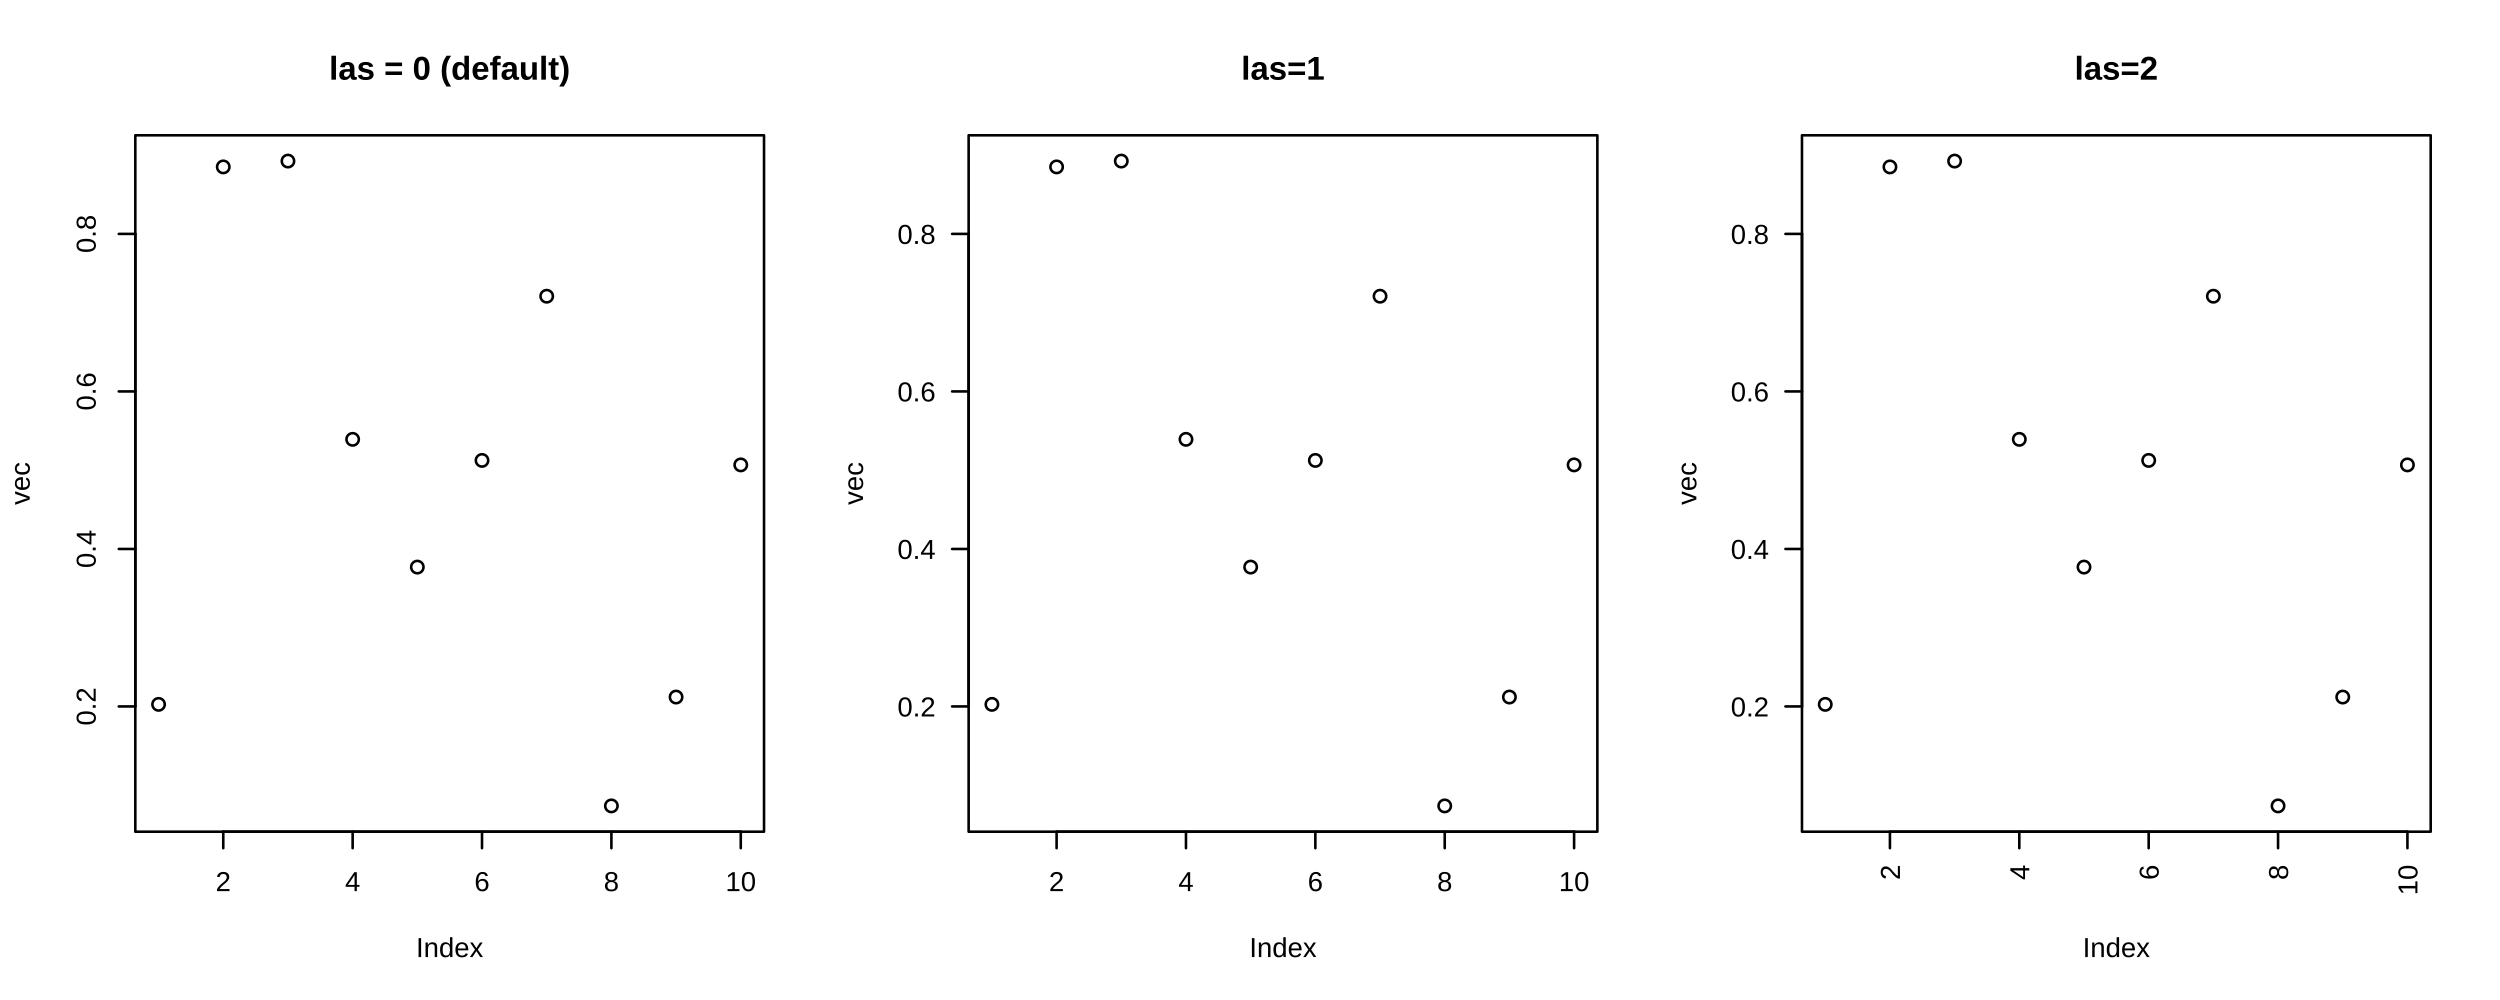
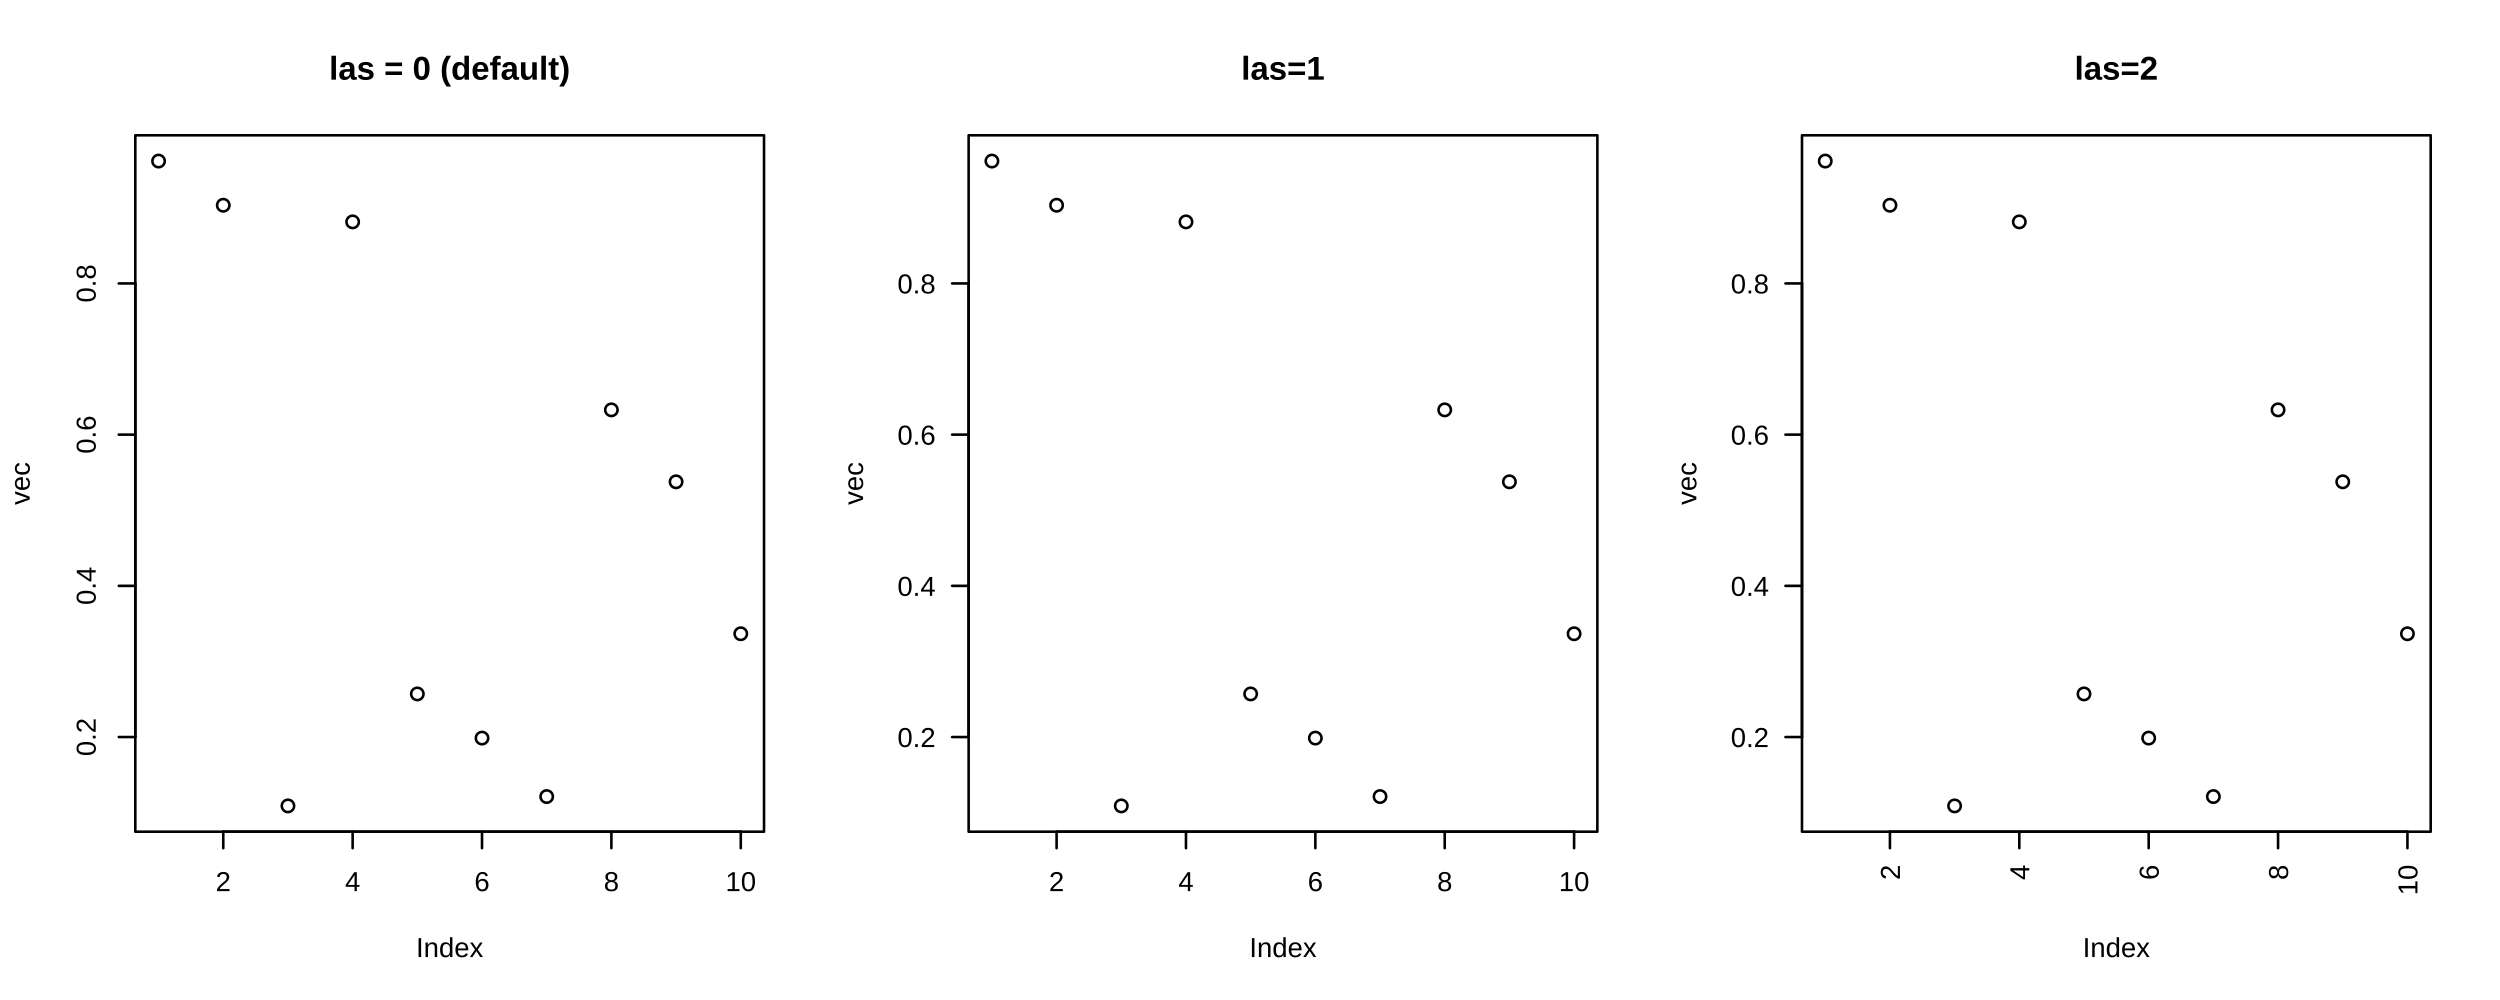
<svg xmlns="http://www.w3.org/2000/svg" class="svglite" width="720.00pt" height="288.00pt" viewBox="0 0 720.00 288.00">
  <defs>
    <style type="text/css">
    .svglite line, .svglite polyline, .svglite polygon, .svglite path, .svglite rect, .svglite circle {
      fill: none;
      stroke: #000000;
      stroke-linecap: round;
      stroke-linejoin: round;
      stroke-miterlimit: 10.00;
    }
    .svglite text {
      white-space: pre;
    }
  </style>
  </defs>
  <rect width="100%" height="100%" style="stroke: none; fill: #FFFFFF;" />
  <defs>
    <clipPath id="cpMC4wMHw3MjAuMDB8MC4wMHwyODguMDA=">
      <rect x="0.00" y="0.00" width="720.00" height="288.00" />
    </clipPath>
  </defs>
  <g clip-path="url(#cpMC4wMHw3MjAuMDB8MC4wMHwyODguMDA=)">
</g>
  <defs>
    <clipPath id="cpMzguOTd8MjIwLjA0fDM4Ljk3fDIzOS41Mw==">
      <rect x="38.97" y="38.97" width="181.08" height="200.56" />
    </clipPath>
  </defs>
  <g clip-path="url(#cpMzguOTd8MjIwLjA0fDM4Ljk3fDIzOS41Mw==)">
-     <circle cx="45.67" cy="202.86" r="1.78" style="stroke-width: 0.75;" />
-     <circle cx="64.30" cy="48.07" r="1.78" style="stroke-width: 0.75;" />
-     <circle cx="82.93" cy="46.39" r="1.78" style="stroke-width: 0.75;" />
-     <circle cx="101.56" cy="126.53" r="1.78" style="stroke-width: 0.75;" />
-     <circle cx="120.19" cy="163.32" r="1.78" style="stroke-width: 0.75;" />
-     <circle cx="138.82" cy="132.60" r="1.78" style="stroke-width: 0.75;" />
-     <circle cx="157.45" cy="85.31" r="1.78" style="stroke-width: 0.75;" />
-     <circle cx="176.08" cy="232.10" r="1.78" style="stroke-width: 0.75;" />
-     <circle cx="194.71" cy="200.75" r="1.78" style="stroke-width: 0.75;" />
-     <circle cx="213.34" cy="133.89" r="1.78" style="stroke-width: 0.75;" />
+     <circle cx="45.67" cy="46.39" r="1.78" style="stroke-width: 0.75;" />
+     <circle cx="64.30" cy="59.11" r="1.78" style="stroke-width: 0.75;" />
+     <circle cx="82.93" cy="232.10" r="1.78" style="stroke-width: 0.75;" />
+     <circle cx="101.56" cy="63.90" r="1.78" style="stroke-width: 0.75;" />
+     <circle cx="120.19" cy="199.85" r="1.78" style="stroke-width: 0.75;" />
+     <circle cx="138.82" cy="212.57" r="1.78" style="stroke-width: 0.75;" />
+     <circle cx="157.45" cy="229.41" r="1.78" style="stroke-width: 0.75;" />
+     <circle cx="176.08" cy="118.04" r="1.78" style="stroke-width: 0.75;" />
+     <circle cx="194.71" cy="138.76" r="1.78" style="stroke-width: 0.75;" />
+     <circle cx="213.34" cy="182.52" r="1.78" style="stroke-width: 0.75;" />
  </g>
  <g clip-path="url(#cpMC4wMHw3MjAuMDB8MC4wMHwyODguMDA=)">
    <line x1="64.30" y1="239.53" x2="213.34" y2="239.53" style="stroke-width: 0.75;" />
    <line x1="64.30" y1="239.53" x2="64.30" y2="244.28" style="stroke-width: 0.75;" />
    <line x1="101.56" y1="239.53" x2="101.56" y2="244.28" style="stroke-width: 0.75;" />
    <line x1="138.82" y1="239.53" x2="138.82" y2="244.28" style="stroke-width: 0.75;" />
    <line x1="176.08" y1="239.53" x2="176.08" y2="244.28" style="stroke-width: 0.75;" />
    <line x1="213.34" y1="239.53" x2="213.34" y2="244.28" style="stroke-width: 0.75;" />
    <text x="64.30" y="256.64" text-anchor="middle" style="font-size: 7.92px; font-family: &quot;Liberation Sans&quot;;" textLength="5.03px" lengthAdjust="spacingAndGlyphs">2</text>
    <text x="101.56" y="256.64" text-anchor="middle" style="font-size: 7.92px; font-family: &quot;Liberation Sans&quot;;" textLength="5.03px" lengthAdjust="spacingAndGlyphs">4</text>
    <text x="138.82" y="256.64" text-anchor="middle" style="font-size: 7.92px; font-family: &quot;Liberation Sans&quot;;" textLength="5.03px" lengthAdjust="spacingAndGlyphs">6</text>
    <text x="176.08" y="256.64" text-anchor="middle" style="font-size: 7.92px; font-family: &quot;Liberation Sans&quot;;" textLength="5.03px" lengthAdjust="spacingAndGlyphs">8</text>
    <text x="213.34" y="256.64" text-anchor="middle" style="font-size: 7.92px; font-family: &quot;Liberation Sans&quot;;" textLength="10.07px" lengthAdjust="spacingAndGlyphs">10</text>
-     <line x1="38.97" y1="203.46" x2="38.97" y2="67.37" style="stroke-width: 0.75;" />
-     <line x1="38.97" y1="203.46" x2="34.21" y2="203.46" style="stroke-width: 0.75;" />
-     <line x1="38.97" y1="158.10" x2="34.21" y2="158.10" style="stroke-width: 0.75;" />
-     <line x1="38.97" y1="112.73" x2="34.21" y2="112.73" style="stroke-width: 0.75;" />
-     <line x1="38.97" y1="67.37" x2="34.21" y2="67.37" style="stroke-width: 0.75;" />
-     <text transform="translate(27.56,203.46) rotate(-90)" text-anchor="middle" style="font-size: 7.92px; font-family: &quot;Liberation Sans&quot;;" textLength="12.58px" lengthAdjust="spacingAndGlyphs">0.2</text>
-     <text transform="translate(27.56,158.10) rotate(-90)" text-anchor="middle" style="font-size: 7.92px; font-family: &quot;Liberation Sans&quot;;" textLength="12.58px" lengthAdjust="spacingAndGlyphs">0.4</text>
-     <text transform="translate(27.56,112.73) rotate(-90)" text-anchor="middle" style="font-size: 7.92px; font-family: &quot;Liberation Sans&quot;;" textLength="12.58px" lengthAdjust="spacingAndGlyphs">0.6</text>
-     <text transform="translate(27.56,67.37) rotate(-90)" text-anchor="middle" style="font-size: 7.92px; font-family: &quot;Liberation Sans&quot;;" textLength="12.58px" lengthAdjust="spacingAndGlyphs">0.8</text>
+     <line x1="38.97" y1="212.27" x2="38.97" y2="81.63" style="stroke-width: 0.75;" />
+     <line x1="38.97" y1="212.27" x2="34.21" y2="212.27" style="stroke-width: 0.75;" />
+     <line x1="38.97" y1="168.73" x2="34.21" y2="168.73" style="stroke-width: 0.75;" />
+     <line x1="38.97" y1="125.18" x2="34.21" y2="125.18" style="stroke-width: 0.75;" />
+     <line x1="38.97" y1="81.63" x2="34.21" y2="81.63" style="stroke-width: 0.75;" />
+     <text transform="translate(27.56,212.27) rotate(-90)" text-anchor="middle" style="font-size: 7.92px; font-family: &quot;Liberation Sans&quot;;" textLength="12.58px" lengthAdjust="spacingAndGlyphs">0.2</text>
+     <text transform="translate(27.56,168.73) rotate(-90)" text-anchor="middle" style="font-size: 7.92px; font-family: &quot;Liberation Sans&quot;;" textLength="12.58px" lengthAdjust="spacingAndGlyphs">0.4</text>
+     <text transform="translate(27.56,125.18) rotate(-90)" text-anchor="middle" style="font-size: 7.92px; font-family: &quot;Liberation Sans&quot;;" textLength="12.58px" lengthAdjust="spacingAndGlyphs">0.6</text>
+     <text transform="translate(27.56,81.63) rotate(-90)" text-anchor="middle" style="font-size: 7.92px; font-family: &quot;Liberation Sans&quot;;" textLength="12.58px" lengthAdjust="spacingAndGlyphs">0.8</text>
    <polygon points="38.97,239.53 220.04,239.53 220.04,38.97 38.97,38.97 " style="stroke-width: 0.75;" />
  </g>
  <defs>
    <clipPath id="cpMC4wMHwyNDAuMDB8MC4wMHwyODguMDA=">
      <rect x="0.00" y="0.00" width="240.00" height="288.00" />
    </clipPath>
  </defs>
  <g clip-path="url(#cpMC4wMHwyNDAuMDB8MC4wMHwyODguMDA=)">
    <text x="129.50" y="22.95" text-anchor="middle" style="font-size: 9.50px; font-weight: bold; font-family: &quot;Liberation Sans&quot;;" textLength="86.82px" lengthAdjust="spacingAndGlyphs">las = 0 (default)</text>
    <text x="129.50" y="275.64" text-anchor="middle" style="font-size: 7.92px; font-family: &quot;Liberation Sans&quot;;" textLength="21.77px" lengthAdjust="spacingAndGlyphs">Index</text>
    <text transform="translate(8.55,139.25) rotate(-90)" text-anchor="middle" style="font-size: 7.92px; font-family: &quot;Liberation Sans&quot;;" textLength="13.90px" lengthAdjust="spacingAndGlyphs">vec</text>
  </g>
  <defs>
    <clipPath id="cpMjc4Ljk3fDQ2MC4wNHwzOC45N3wyMzkuNTM=">
      <rect x="278.97" y="38.97" width="181.08" height="200.56" />
    </clipPath>
  </defs>
  <g clip-path="url(#cpMjc4Ljk3fDQ2MC4wNHwzOC45N3wyMzkuNTM=)">
-     <circle cx="285.67" cy="202.86" r="1.78" style="stroke-width: 0.75;" />
-     <circle cx="304.30" cy="48.07" r="1.78" style="stroke-width: 0.75;" />
-     <circle cx="322.93" cy="46.39" r="1.78" style="stroke-width: 0.75;" />
-     <circle cx="341.56" cy="126.53" r="1.78" style="stroke-width: 0.75;" />
-     <circle cx="360.19" cy="163.32" r="1.78" style="stroke-width: 0.75;" />
-     <circle cx="378.82" cy="132.60" r="1.78" style="stroke-width: 0.75;" />
-     <circle cx="397.45" cy="85.31" r="1.78" style="stroke-width: 0.75;" />
-     <circle cx="416.08" cy="232.10" r="1.78" style="stroke-width: 0.75;" />
-     <circle cx="434.71" cy="200.75" r="1.78" style="stroke-width: 0.75;" />
-     <circle cx="453.34" cy="133.89" r="1.78" style="stroke-width: 0.75;" />
+     <circle cx="285.67" cy="46.39" r="1.78" style="stroke-width: 0.75;" />
+     <circle cx="304.30" cy="59.11" r="1.78" style="stroke-width: 0.75;" />
+     <circle cx="322.93" cy="232.10" r="1.78" style="stroke-width: 0.75;" />
+     <circle cx="341.56" cy="63.90" r="1.78" style="stroke-width: 0.75;" />
+     <circle cx="360.19" cy="199.85" r="1.78" style="stroke-width: 0.75;" />
+     <circle cx="378.82" cy="212.57" r="1.78" style="stroke-width: 0.75;" />
+     <circle cx="397.45" cy="229.41" r="1.78" style="stroke-width: 0.75;" />
+     <circle cx="416.08" cy="118.04" r="1.78" style="stroke-width: 0.75;" />
+     <circle cx="434.71" cy="138.76" r="1.78" style="stroke-width: 0.75;" />
+     <circle cx="453.34" cy="182.52" r="1.78" style="stroke-width: 0.75;" />
  </g>
  <g clip-path="url(#cpMC4wMHw3MjAuMDB8MC4wMHwyODguMDA=)">
    <line x1="304.30" y1="239.53" x2="453.34" y2="239.53" style="stroke-width: 0.75;" />
    <line x1="304.30" y1="239.53" x2="304.30" y2="244.28" style="stroke-width: 0.75;" />
    <line x1="341.56" y1="239.53" x2="341.56" y2="244.28" style="stroke-width: 0.75;" />
    <line x1="378.82" y1="239.53" x2="378.82" y2="244.28" style="stroke-width: 0.75;" />
    <line x1="416.08" y1="239.53" x2="416.08" y2="244.28" style="stroke-width: 0.75;" />
    <line x1="453.34" y1="239.53" x2="453.34" y2="244.28" style="stroke-width: 0.75;" />
    <text x="304.30" y="256.64" text-anchor="middle" style="font-size: 7.92px; font-family: &quot;Liberation Sans&quot;;" textLength="5.03px" lengthAdjust="spacingAndGlyphs">2</text>
    <text x="341.56" y="256.64" text-anchor="middle" style="font-size: 7.92px; font-family: &quot;Liberation Sans&quot;;" textLength="5.03px" lengthAdjust="spacingAndGlyphs">4</text>
    <text x="378.82" y="256.64" text-anchor="middle" style="font-size: 7.92px; font-family: &quot;Liberation Sans&quot;;" textLength="5.03px" lengthAdjust="spacingAndGlyphs">6</text>
    <text x="416.08" y="256.64" text-anchor="middle" style="font-size: 7.92px; font-family: &quot;Liberation Sans&quot;;" textLength="5.03px" lengthAdjust="spacingAndGlyphs">8</text>
    <text x="453.34" y="256.64" text-anchor="middle" style="font-size: 7.92px; font-family: &quot;Liberation Sans&quot;;" textLength="10.07px" lengthAdjust="spacingAndGlyphs">10</text>
-     <line x1="278.97" y1="203.46" x2="278.97" y2="67.37" style="stroke-width: 0.75;" />
-     <line x1="278.97" y1="203.46" x2="274.21" y2="203.46" style="stroke-width: 0.75;" />
-     <line x1="278.97" y1="158.10" x2="274.21" y2="158.10" style="stroke-width: 0.75;" />
-     <line x1="278.97" y1="112.73" x2="274.21" y2="112.73" style="stroke-width: 0.75;" />
-     <line x1="278.97" y1="67.37" x2="274.21" y2="67.37" style="stroke-width: 0.75;" />
-     <text x="269.46" y="206.34" text-anchor="end" style="font-size: 7.92px; font-family: &quot;Liberation Sans&quot;;" textLength="12.58px" lengthAdjust="spacingAndGlyphs">0.2</text>
-     <text x="269.46" y="160.98" text-anchor="end" style="font-size: 7.92px; font-family: &quot;Liberation Sans&quot;;" textLength="12.58px" lengthAdjust="spacingAndGlyphs">0.4</text>
-     <text x="269.46" y="115.61" text-anchor="end" style="font-size: 7.92px; font-family: &quot;Liberation Sans&quot;;" textLength="12.58px" lengthAdjust="spacingAndGlyphs">0.6</text>
-     <text x="269.46" y="70.25" text-anchor="end" style="font-size: 7.92px; font-family: &quot;Liberation Sans&quot;;" textLength="12.58px" lengthAdjust="spacingAndGlyphs">0.8</text>
+     <line x1="278.97" y1="212.27" x2="278.97" y2="81.63" style="stroke-width: 0.75;" />
+     <line x1="278.97" y1="212.27" x2="274.21" y2="212.27" style="stroke-width: 0.75;" />
+     <line x1="278.97" y1="168.73" x2="274.21" y2="168.73" style="stroke-width: 0.75;" />
+     <line x1="278.97" y1="125.18" x2="274.21" y2="125.18" style="stroke-width: 0.75;" />
+     <line x1="278.97" y1="81.63" x2="274.21" y2="81.63" style="stroke-width: 0.75;" />
+     <text x="269.46" y="215.15" text-anchor="end" style="font-size: 7.92px; font-family: &quot;Liberation Sans&quot;;" textLength="12.58px" lengthAdjust="spacingAndGlyphs">0.2</text>
+     <text x="269.46" y="171.61" text-anchor="end" style="font-size: 7.92px; font-family: &quot;Liberation Sans&quot;;" textLength="12.58px" lengthAdjust="spacingAndGlyphs">0.4</text>
+     <text x="269.46" y="128.06" text-anchor="end" style="font-size: 7.92px; font-family: &quot;Liberation Sans&quot;;" textLength="12.58px" lengthAdjust="spacingAndGlyphs">0.6</text>
+     <text x="269.46" y="84.51" text-anchor="end" style="font-size: 7.92px; font-family: &quot;Liberation Sans&quot;;" textLength="12.58px" lengthAdjust="spacingAndGlyphs">0.8</text>
    <polygon points="278.97,239.53 460.04,239.53 460.04,38.97 278.97,38.97 " style="stroke-width: 0.75;" />
  </g>
  <defs>
    <clipPath id="cpMjQwLjAwfDQ4MC4wMHwwLjAwfDI4OC4wMA==">
      <rect x="240.00" y="0.00" width="240.00" height="288.00" />
    </clipPath>
  </defs>
  <g clip-path="url(#cpMjQwLjAwfDQ4MC4wMHwwLjAwfDI4OC4wMA==)">
    <text x="369.50" y="22.95" text-anchor="middle" style="font-size: 9.50px; font-weight: bold; font-family: &quot;Liberation Sans&quot;;" textLength="29.88px" lengthAdjust="spacingAndGlyphs">las=1</text>
    <text x="369.50" y="275.64" text-anchor="middle" style="font-size: 7.92px; font-family: &quot;Liberation Sans&quot;;" textLength="21.77px" lengthAdjust="spacingAndGlyphs">Index</text>
    <text transform="translate(248.55,139.25) rotate(-90)" text-anchor="middle" style="font-size: 7.92px; font-family: &quot;Liberation Sans&quot;;" textLength="13.90px" lengthAdjust="spacingAndGlyphs">vec</text>
  </g>
  <defs>
    <clipPath id="cpNTE4Ljk3fDcwMC4wNHwzOC45N3wyMzkuNTM=">
      <rect x="518.97" y="38.97" width="181.08" height="200.56" />
    </clipPath>
  </defs>
  <g clip-path="url(#cpNTE4Ljk3fDcwMC4wNHwzOC45N3wyMzkuNTM=)">
-     <circle cx="525.67" cy="202.86" r="1.78" style="stroke-width: 0.75;" />
-     <circle cx="544.30" cy="48.07" r="1.78" style="stroke-width: 0.75;" />
-     <circle cx="562.93" cy="46.39" r="1.78" style="stroke-width: 0.75;" />
-     <circle cx="581.56" cy="126.53" r="1.78" style="stroke-width: 0.75;" />
-     <circle cx="600.19" cy="163.32" r="1.78" style="stroke-width: 0.75;" />
-     <circle cx="618.82" cy="132.60" r="1.78" style="stroke-width: 0.75;" />
-     <circle cx="637.45" cy="85.31" r="1.78" style="stroke-width: 0.75;" />
-     <circle cx="656.08" cy="232.10" r="1.78" style="stroke-width: 0.75;" />
-     <circle cx="674.71" cy="200.75" r="1.78" style="stroke-width: 0.75;" />
-     <circle cx="693.34" cy="133.89" r="1.78" style="stroke-width: 0.75;" />
+     <circle cx="525.67" cy="46.39" r="1.78" style="stroke-width: 0.75;" />
+     <circle cx="544.30" cy="59.11" r="1.78" style="stroke-width: 0.75;" />
+     <circle cx="562.93" cy="232.10" r="1.78" style="stroke-width: 0.75;" />
+     <circle cx="581.56" cy="63.90" r="1.78" style="stroke-width: 0.75;" />
+     <circle cx="600.19" cy="199.85" r="1.78" style="stroke-width: 0.75;" />
+     <circle cx="618.82" cy="212.57" r="1.78" style="stroke-width: 0.75;" />
+     <circle cx="637.45" cy="229.41" r="1.78" style="stroke-width: 0.75;" />
+     <circle cx="656.08" cy="118.04" r="1.78" style="stroke-width: 0.75;" />
+     <circle cx="674.71" cy="138.76" r="1.78" style="stroke-width: 0.75;" />
+     <circle cx="693.34" cy="182.52" r="1.78" style="stroke-width: 0.75;" />
  </g>
  <g clip-path="url(#cpMC4wMHw3MjAuMDB8MC4wMHwyODguMDA=)">
    <line x1="544.30" y1="239.53" x2="693.34" y2="239.53" style="stroke-width: 0.75;" />
    <line x1="544.30" y1="239.53" x2="544.30" y2="244.28" style="stroke-width: 0.75;" />
    <line x1="581.56" y1="239.53" x2="581.56" y2="244.28" style="stroke-width: 0.75;" />
    <line x1="618.82" y1="239.53" x2="618.82" y2="244.28" style="stroke-width: 0.75;" />
    <line x1="656.08" y1="239.53" x2="656.08" y2="244.28" style="stroke-width: 0.75;" />
    <line x1="693.34" y1="239.53" x2="693.34" y2="244.28" style="stroke-width: 0.75;" />
    <text transform="translate(547.18,249.03) rotate(-90)" text-anchor="end" style="font-size: 7.92px; font-family: &quot;Liberation Sans&quot;;" textLength="5.03px" lengthAdjust="spacingAndGlyphs">2</text>
    <text transform="translate(584.44,249.03) rotate(-90)" text-anchor="end" style="font-size: 7.92px; font-family: &quot;Liberation Sans&quot;;" textLength="5.03px" lengthAdjust="spacingAndGlyphs">4</text>
    <text transform="translate(621.70,249.03) rotate(-90)" text-anchor="end" style="font-size: 7.92px; font-family: &quot;Liberation Sans&quot;;" textLength="5.03px" lengthAdjust="spacingAndGlyphs">6</text>
    <text transform="translate(658.96,249.03) rotate(-90)" text-anchor="end" style="font-size: 7.92px; font-family: &quot;Liberation Sans&quot;;" textLength="5.03px" lengthAdjust="spacingAndGlyphs">8</text>
    <text transform="translate(696.22,249.03) rotate(-90)" text-anchor="end" style="font-size: 7.92px; font-family: &quot;Liberation Sans&quot;;" textLength="10.07px" lengthAdjust="spacingAndGlyphs">10</text>
-     <line x1="518.97" y1="203.46" x2="518.97" y2="67.37" style="stroke-width: 0.75;" />
-     <line x1="518.97" y1="203.46" x2="514.21" y2="203.46" style="stroke-width: 0.75;" />
-     <line x1="518.97" y1="158.10" x2="514.21" y2="158.10" style="stroke-width: 0.75;" />
-     <line x1="518.97" y1="112.73" x2="514.21" y2="112.73" style="stroke-width: 0.75;" />
-     <line x1="518.97" y1="67.37" x2="514.21" y2="67.37" style="stroke-width: 0.75;" />
-     <text x="509.46" y="206.34" text-anchor="end" style="font-size: 7.92px; font-family: &quot;Liberation Sans&quot;;" textLength="12.58px" lengthAdjust="spacingAndGlyphs">0.2</text>
-     <text x="509.46" y="160.98" text-anchor="end" style="font-size: 7.92px; font-family: &quot;Liberation Sans&quot;;" textLength="12.58px" lengthAdjust="spacingAndGlyphs">0.4</text>
-     <text x="509.46" y="115.61" text-anchor="end" style="font-size: 7.92px; font-family: &quot;Liberation Sans&quot;;" textLength="12.58px" lengthAdjust="spacingAndGlyphs">0.6</text>
-     <text x="509.46" y="70.25" text-anchor="end" style="font-size: 7.92px; font-family: &quot;Liberation Sans&quot;;" textLength="12.58px" lengthAdjust="spacingAndGlyphs">0.8</text>
+     <line x1="518.97" y1="212.27" x2="518.97" y2="81.63" style="stroke-width: 0.75;" />
+     <line x1="518.97" y1="212.27" x2="514.21" y2="212.27" style="stroke-width: 0.75;" />
+     <line x1="518.97" y1="168.73" x2="514.21" y2="168.73" style="stroke-width: 0.75;" />
+     <line x1="518.97" y1="125.18" x2="514.21" y2="125.18" style="stroke-width: 0.75;" />
+     <line x1="518.97" y1="81.63" x2="514.21" y2="81.63" style="stroke-width: 0.75;" />
+     <text x="509.46" y="215.15" text-anchor="end" style="font-size: 7.92px; font-family: &quot;Liberation Sans&quot;;" textLength="12.58px" lengthAdjust="spacingAndGlyphs">0.2</text>
+     <text x="509.46" y="171.61" text-anchor="end" style="font-size: 7.92px; font-family: &quot;Liberation Sans&quot;;" textLength="12.58px" lengthAdjust="spacingAndGlyphs">0.4</text>
+     <text x="509.46" y="128.06" text-anchor="end" style="font-size: 7.92px; font-family: &quot;Liberation Sans&quot;;" textLength="12.58px" lengthAdjust="spacingAndGlyphs">0.6</text>
+     <text x="509.46" y="84.51" text-anchor="end" style="font-size: 7.92px; font-family: &quot;Liberation Sans&quot;;" textLength="12.58px" lengthAdjust="spacingAndGlyphs">0.8</text>
    <polygon points="518.97,239.53 700.04,239.53 700.04,38.97 518.97,38.97 " style="stroke-width: 0.75;" />
  </g>
  <defs>
    <clipPath id="cpNDgwLjAwfDcyMC4wMHwwLjAwfDI4OC4wMA==">
      <rect x="480.00" y="0.00" width="240.00" height="288.00" />
    </clipPath>
  </defs>
  <g clip-path="url(#cpNDgwLjAwfDcyMC4wMHwwLjAwfDI4OC4wMA==)">
    <text x="609.50" y="22.95" text-anchor="middle" style="font-size: 9.50px; font-weight: bold; font-family: &quot;Liberation Sans&quot;;" textLength="29.88px" lengthAdjust="spacingAndGlyphs">las=2</text>
    <text x="609.50" y="275.64" text-anchor="middle" style="font-size: 7.92px; font-family: &quot;Liberation Sans&quot;;" textLength="21.77px" lengthAdjust="spacingAndGlyphs">Index</text>
    <text transform="translate(488.55,139.25) rotate(-90)" text-anchor="middle" style="font-size: 7.92px; font-family: &quot;Liberation Sans&quot;;" textLength="13.90px" lengthAdjust="spacingAndGlyphs">vec</text>
  </g>
</svg>
